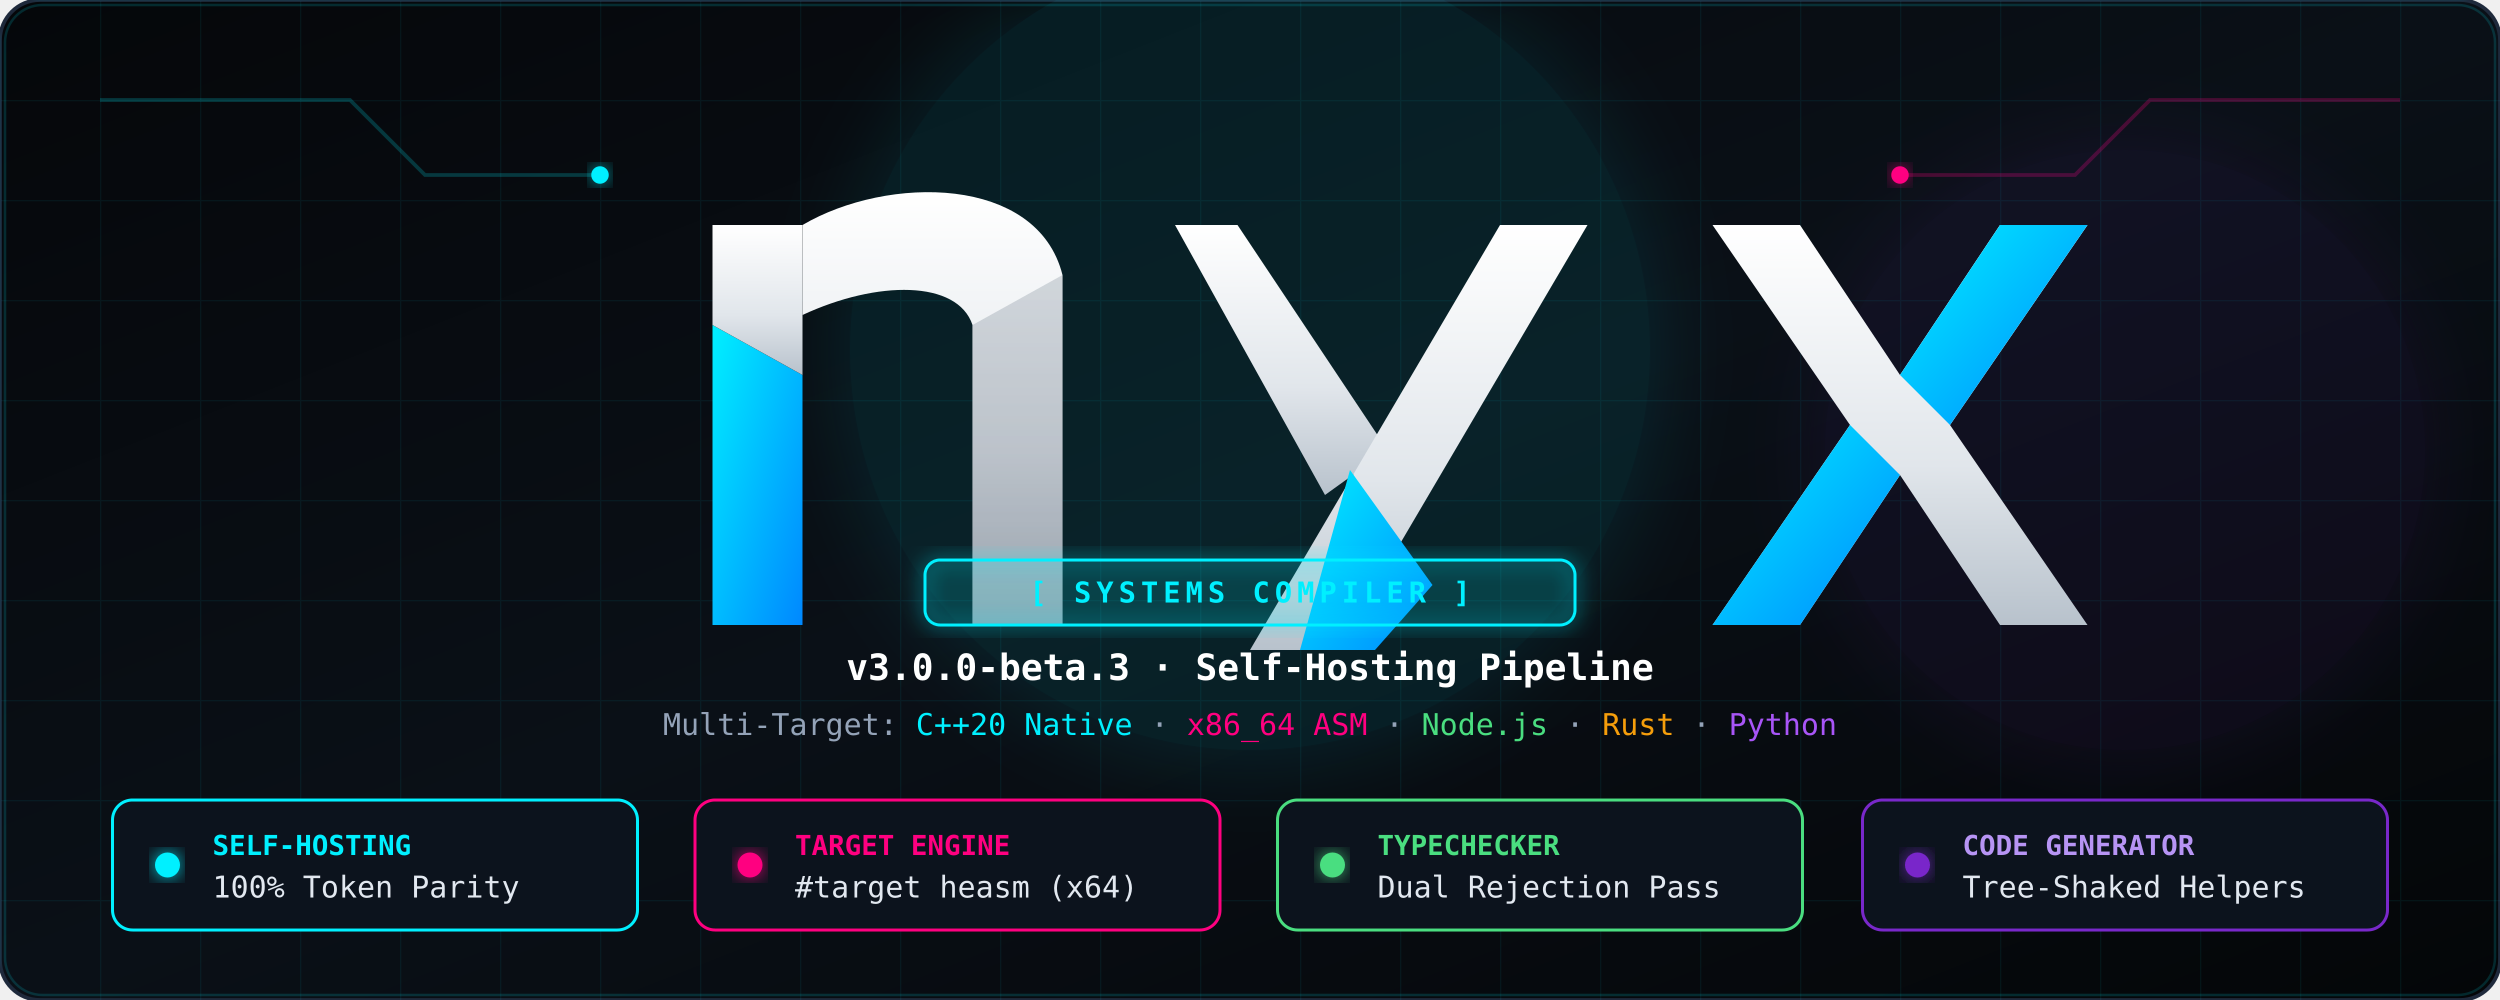
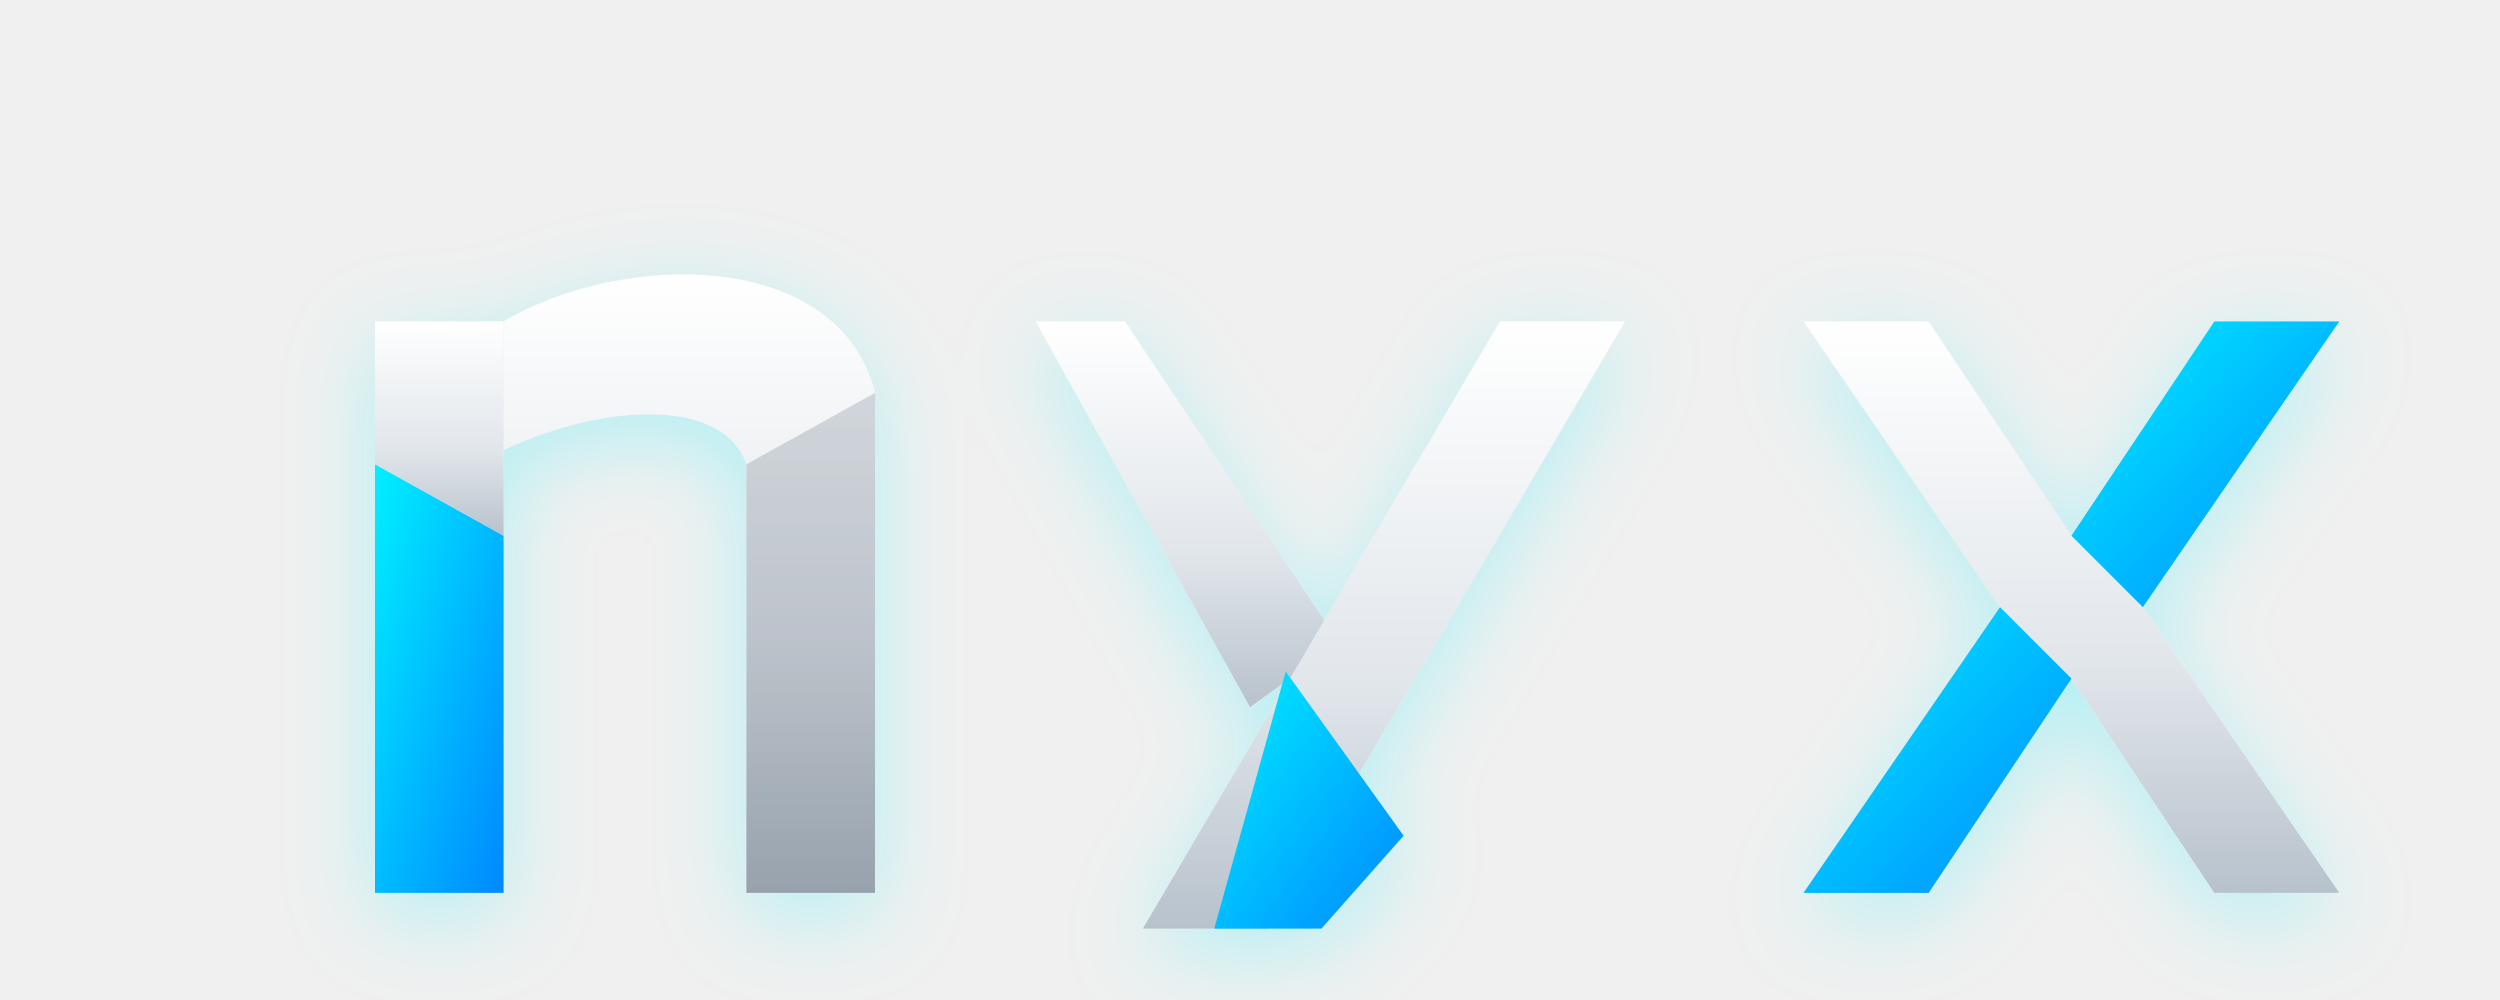
- <svg xmlns="http://www.w3.org/2000/svg" viewBox="0 0 1000 400" width="100%" height="100%">
+ <svg xmlns="http://www.w3.org/2000/svg" viewBox="0 0 700 280" width="100%" height="100%">
  <defs>
-     <linearGradient id="cardBg" x1="0%" y1="0%" x2="100%" y2="100%">
-       <stop offset="0%" stop-color="#05070a" />
-       <stop offset="50%" stop-color="#0a1017" />
-       <stop offset="100%" stop-color="#040608" />
-     </linearGradient>
    <linearGradient id="silverGrad" x1="0%" y1="0%" x2="0%" y2="100%">
      <stop offset="0%" stop-color="#FFFFFF" />
      <stop offset="60%" stop-color="#E1E6EB" />
      <stop offset="100%" stop-color="#B8C2CC" />
    </linearGradient>
    <linearGradient id="cyanFacet" x1="0%" y1="0%" x2="100%" y2="100%">
      <stop offset="0%" stop-color="#00F0FF" />
      <stop offset="100%" stop-color="#0088FF" />
    </linearGradient>
    <linearGradient id="shadeFacet" x1="0%" y1="0%" x2="0%" y2="100%">
      <stop offset="0%" stop-color="#7B8896" />
      <stop offset="100%" stop-color="#4B5563" />
    </linearGradient>
-     <linearGradient id="laserBeam" x1="0%" y1="0%" x2="100%" y2="0%">
-       <stop offset="0%" stop-color="rgba(0, 240, 255, 0)" />
-       <stop offset="50%" stop-color="rgba(0, 240, 255, 0.9)" />
-       <stop offset="100%" stop-color="rgba(0, 240, 255, 0)" />
-     </linearGradient>
-     <pattern id="cyberGrid" width="40" height="40" patternUnits="userSpaceOnUse">
-       <path d="M 40 0 L 0 0 0 40" fill="none" stroke="rgba(0, 240, 255, 0.06)" stroke-width="1" />
-     </pattern>
-     <filter id="glowFilter" x="-20%" y="-20%" width="140%" height="140%">
-       <feGaussianBlur stdDeviation="4" result="blur" />
-       <feMerge>
-         <feMergeNode in="blur" />
-         <feMergeNode in="SourceGraphic" />
-       </feMerge>
-     </filter>
-     <filter id="masterGlow" x="-50%" y="-50%" width="200%" height="200%">
-       <feGaussianBlur stdDeviation="16" result="blur1" />
-       <feGaussianBlur stdDeviation="6" result="blur2" />
-       <feMerge>
-         <feMergeNode in="blur1" />
-         <feMergeNode in="blur2" />
-         <feMergeNode in="SourceGraphic" />
-       </feMerge>
+     <filter id="logoShadow" x="-20%" y="-20%" width="140%" height="140%">
+       <feDropShadow dx="0" dy="6" stdDeviation="12" flood-color="rgba(0, 240, 255, 0.25)" />
    </filter>
  </defs>
-   <style>
-     .mono { font-family: 'JetBrains Mono', 'Fira Code', monospace; }
-     .sans { font-family: 'Inter', system-ui, -apple-system, sans-serif; }
-     
-     @keyframes scanline {
-       0% { transform: translateY(0px); opacity: 0; }
-       10% { opacity: 1; }
-       90% { opacity: 1; }
-       100% { transform: translateY(400px); opacity: 0; }
-     }
-     .scanner { animation: scanline 4.5s linear infinite; }
- 
-     @keyframes logoAura {
-       0%, 100% { filter: drop-shadow(0 0 8px rgba(0, 240, 255, 0.3)); }
-       50% { filter: drop-shadow(0 0 24px rgba(0, 240, 255, 0.75)); }
-     }
-     .metallic-logo { animation: logoAura 3.5s ease-in-out infinite; }
- 
-     @keyframes cardPulse {
-       0%, 100% { stroke-opacity: 0.35; }
-       50% { stroke-opacity: 0.85; }
-     }
-     .badge-card { animation: cardPulse 3s ease-in-out infinite; }
-   </style>
-   <rect width="1000" height="400" rx="16" fill="url(#cardBg)" stroke="#1e293b" stroke-width="1.5" />
-   <rect width="1000" height="400" rx="16" fill="url(#cyberGrid)" />
-   <rect x="2" y="2" width="996" height="396" rx="15" fill="none" stroke="rgba(0, 240, 255, 0.15)" stroke-width="1" />
-   <line x1="0" y1="0" x2="1000" y2="0" stroke="url(#laserBeam)" stroke-width="2.5" class="scanner" filter="url(#glowFilter)" />
-   <path d="M 40 40 L 140 40 L 170 70 L 240 70" fill="none" stroke="rgba(0, 240, 255, 0.2)" stroke-width="1.5" />
-   <circle cx="240" cy="70" r="3.5" fill="#00f0ff" filter="url(#glowFilter)" />
-   <path d="M 960 40 L 860 40 L 830 70 L 760 70" fill="none" stroke="rgba(255, 0, 128, 0.25)" stroke-width="1.5" />
-   <circle cx="760" cy="70" r="3.5" fill="#ff0080" filter="url(#glowFilter)" />
-   <circle cx="500" cy="140" r="160" fill="#00f0ff" opacity="0.08" filter="url(#masterGlow)" />
-   <circle cx="850" cy="180" r="120" fill="#7928ca" opacity="0.07" filter="url(#masterGlow)" />
-   <g transform="translate(225, 20)" class="metallic-logo">
+   <g transform="translate(45, 20)" filter="url(#logoShadow)">
    <path d="M 60 110 L 96 130 L 96 230 L 60 230 Z" fill="url(#cyanFacet)" />
    <path d="M 60 70 L 96 70 L 96 130 L 60 110 Z" fill="url(#silverGrad)" />
    <path d="M 96 70 C 130 50 190 50 200 90 L 200 230 L 164 230 L 164 110 C 158 92 126 92 96 106 Z" fill="url(#silverGrad)" />
    <path d="M 164 110 L 200 90 L 200 230 L 164 230 Z" fill="url(#shadeFacet)" opacity="0.3" />
    <path d="M 270 70 L 330 160 L 305 178 L 245 70 Z" fill="url(#silverGrad)" />
    <path d="M 375 70 L 275 240 L 310 240 L 410 70 Z" fill="url(#silverGrad)" />
    <path d="M 315 168 L 348 214 L 325 240 L 295 240 Z" fill="url(#cyanFacet)" />
    <path d="M 460 70 L 515 150 L 460 230 L 495 230 L 535 170 L 575 230 L 610 230 L 555 150 L 610 70 L 575 70 L 535 130 L 495 70 Z" fill="url(#silverGrad)" />
    <path d="M 555 150 L 610 70 L 575 70 L 535 130 Z" fill="url(#cyanFacet)" />
    <path d="M 515 150 L 460 230 L 495 230 L 535 170 Z" fill="url(#cyanFacet)" />
  </g>
-   <g transform="translate(500, 240)" text-anchor="middle">
-     <g transform="translate(-130, -16)">
-       <rect width="260" height="26" rx="6" fill="rgba(0, 240, 255, 0.08)" stroke="#00f0ff" stroke-width="1.2" filter="url(#glowFilter)" />
-       <text x="130" y="17" text-anchor="middle" class="mono" font-size="11.5" font-weight="700" fill="#00f0ff" letter-spacing="2">[ SYSTEMS COMPILER ]</text>
-     </g>
-     <text y="32" class="mono" font-size="14.5" font-weight="700" fill="#ffffff">v3.0.0-beta.3 · Self-Hosting Pipeline</text>
-     <text y="54" class="mono" font-size="12" fill="#94a3b8">
-       Multi-Target: <tspan fill="#00f0ff">C++20 Native</tspan> · <tspan fill="#ff0080">x86_64 ASM</tspan> · <tspan fill="#4ade80">Node.js</tspan> · <tspan fill="#f59e0b">Rust</tspan> · <tspan fill="#a855f7">Python</tspan>
-     </text>
-   </g>
-   <g transform="translate(45, 320)">
-     <rect x="0" y="0" width="210" height="52" rx="8" fill="#0c131d" stroke="#00f0ff" stroke-width="1.2" class="badge-card" />
-     <circle cx="22" cy="26" r="5" fill="#00f0ff" filter="url(#glowFilter)" />
-     <text x="40" y="22" class="mono" font-size="11" font-weight="700" fill="#00f0ff">SELF-HOSTING</text>
-     <text x="40" y="39" class="mono" font-size="12" fill="#e2e8f0">100% Token Parity</text>
-     <rect x="233" y="0" width="210" height="52" rx="8" fill="#0c131d" stroke="#ff0080" stroke-width="1.2" class="badge-card" />
-     <circle cx="255" cy="26" r="5" fill="#ff0080" filter="url(#glowFilter)" />
-     <text x="273" y="22" class="mono" font-size="11" font-weight="700" fill="#ff0080">TARGET ENGINE</text>
-     <text x="273" y="39" class="mono" font-size="12" fill="#e2e8f0">#target heasm (x64)</text>
-     <rect x="466" y="0" width="210" height="52" rx="8" fill="#0c131d" stroke="#4ade80" stroke-width="1.2" class="badge-card" />
-     <circle cx="488" cy="26" r="5" fill="#4ade80" filter="url(#glowFilter)" />
-     <text x="506" y="22" class="mono" font-size="11" font-weight="700" fill="#4ade80">TYPECHECKER</text>
-     <text x="506" y="39" class="mono" font-size="12" fill="#e2e8f0">Dual Rejection Pass</text>
-     <rect x="700" y="0" width="210" height="52" rx="8" fill="#0c131d" stroke="#7928ca" stroke-width="1.2" class="badge-card" />
-     <circle cx="722" cy="26" r="5" fill="#7928ca" filter="url(#glowFilter)" />
-     <text x="740" y="22" class="mono" font-size="11" font-weight="700" fill="#b794f4">CODE GENERATOR</text>
-     <text x="740" y="39" class="mono" font-size="12" fill="#e2e8f0">Tree-Shaked Helpers</text>
-   </g>
</svg>
